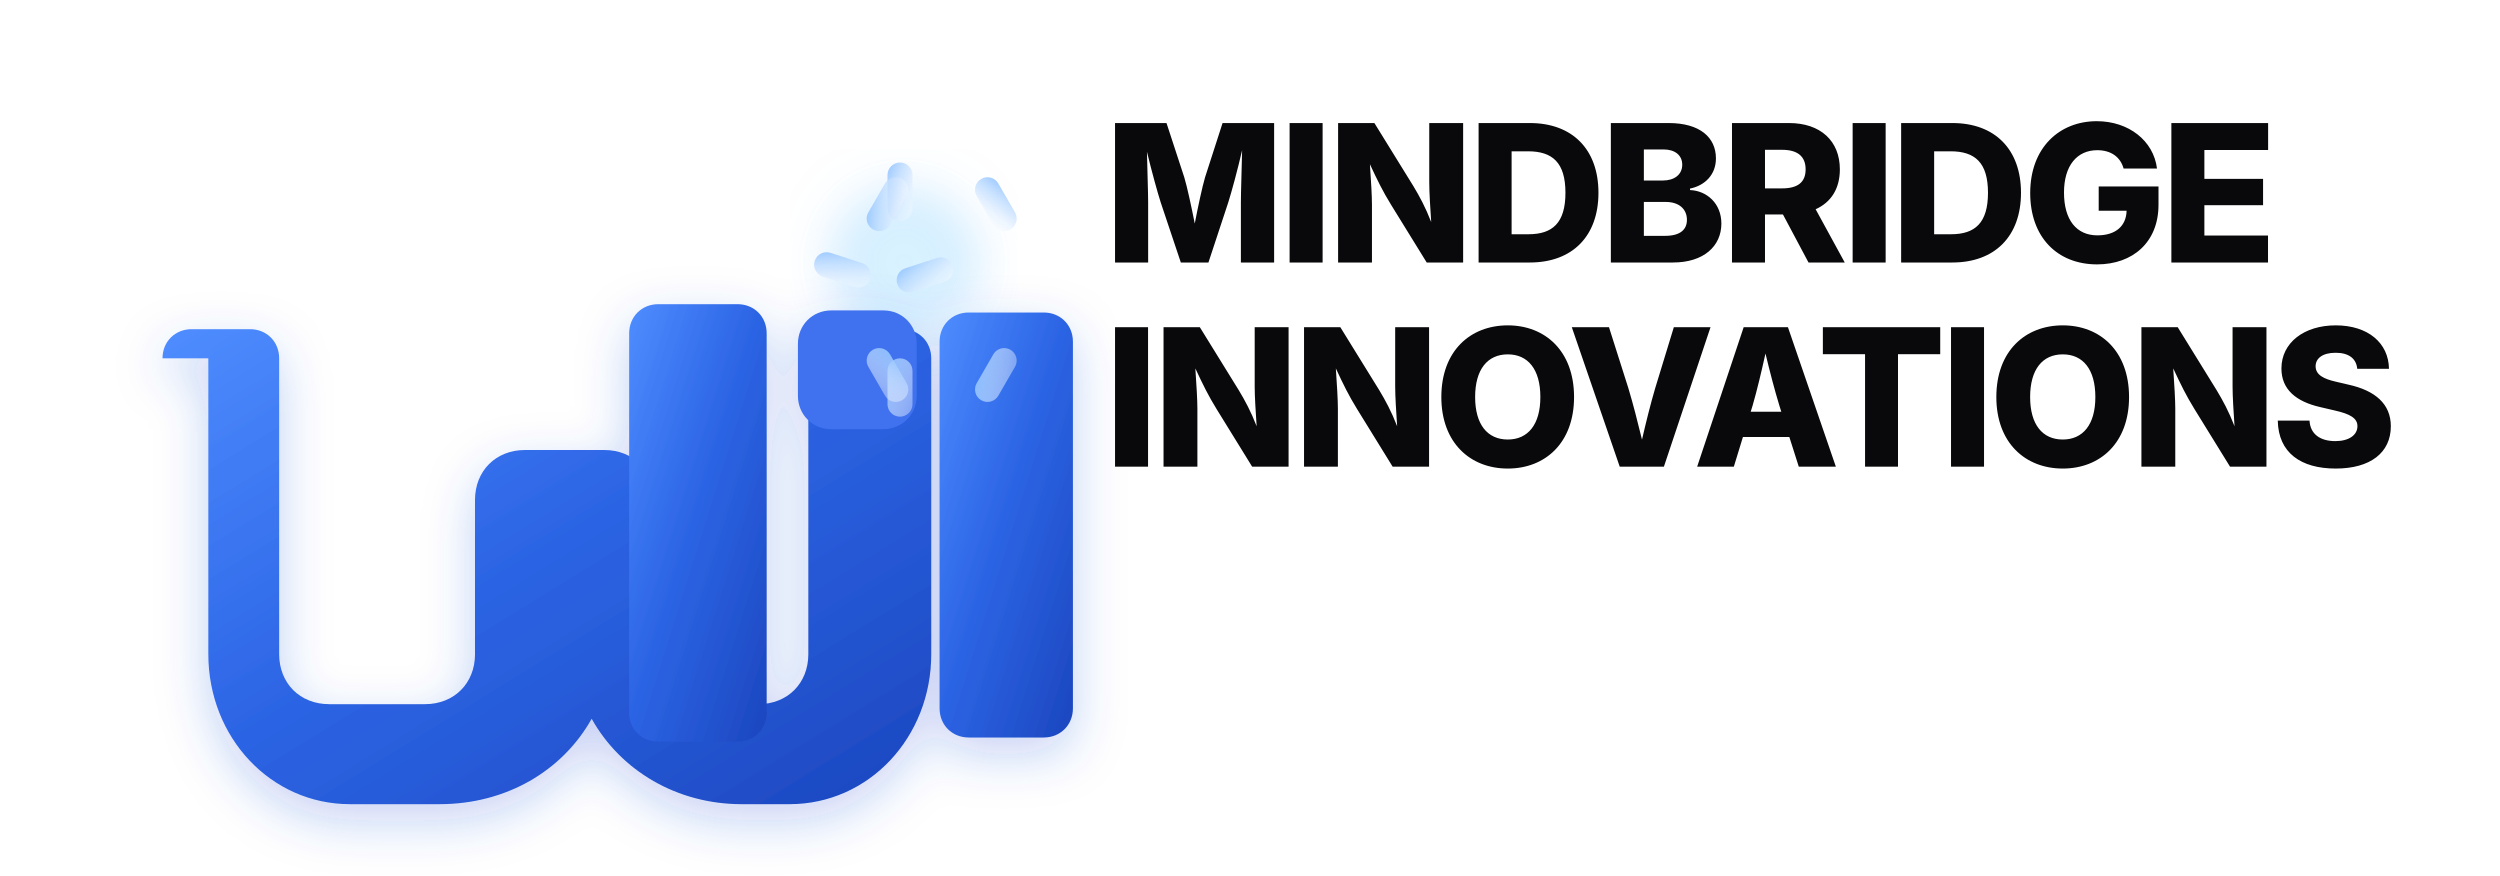
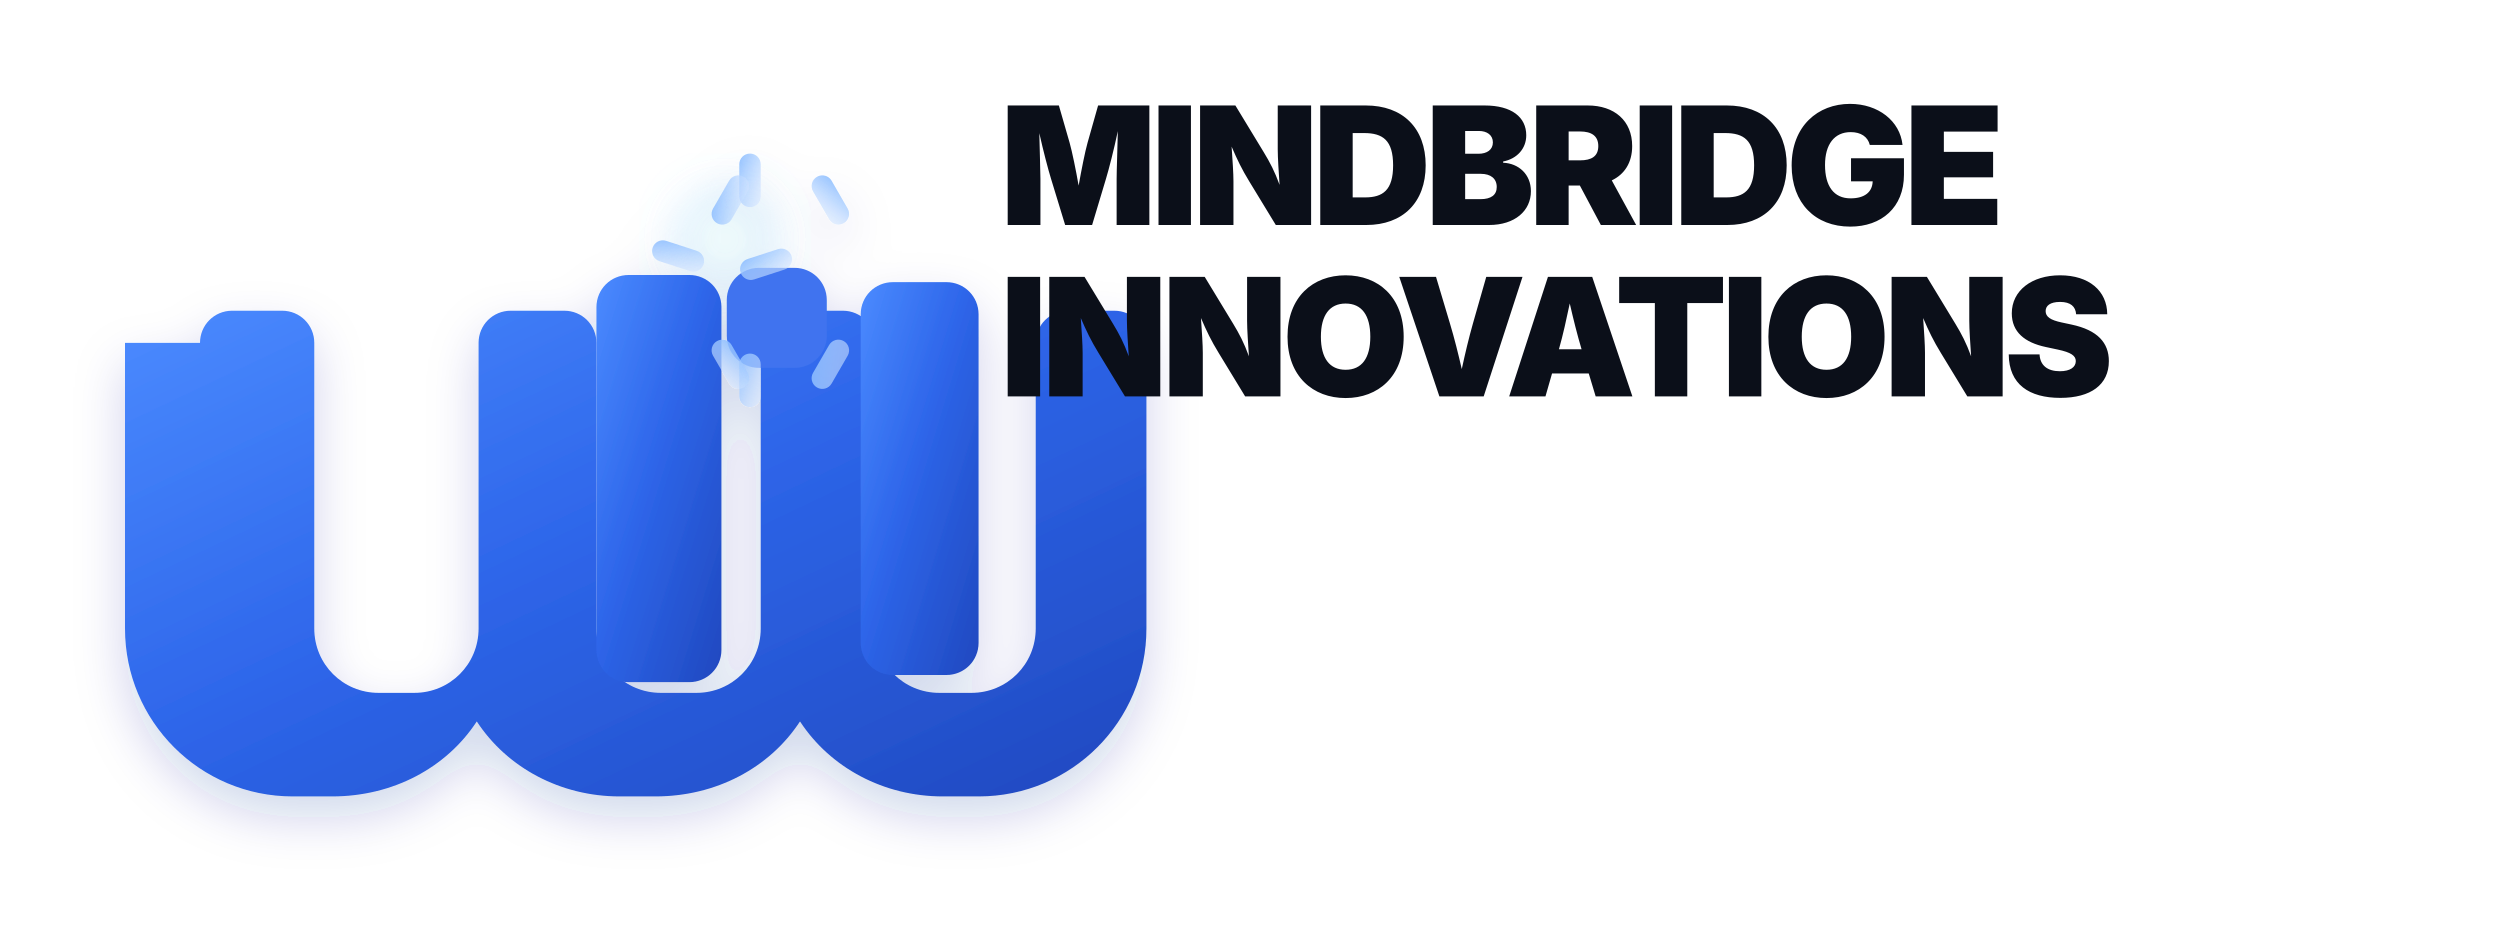
- <svg xmlns="http://www.w3.org/2000/svg" viewBox="0 0 1200 420" role="img" aria-labelledby="title desc">
+ <svg xmlns="http://www.w3.org/2000/svg" viewBox="0 0 1400 520" role="img" aria-labelledby="title desc">
  <defs>
-     <linearGradient id="blueGrad" x1="0%" y1="0%" x2="100%" y2="100%">
-       <stop offset="0%" stop-color="#4f8dff" />
-       <stop offset="45%" stop-color="#2d66e6" />
-       <stop offset="100%" stop-color="#1c46bf" />
+     <linearGradient id="mbiBlue" x1="0%" y1="0%" x2="100%" y2="100%">
+       <stop offset="0%" stop-color="#4b8bff" />
+       <stop offset="45%" stop-color="#2e66ea" />
+       <stop offset="100%" stop-color="#2048bf" />
    </linearGradient>
-     <linearGradient id="shineGrad" x1="0%" y1="0%" x2="100%" y2="100%">
-       <stop offset="0%" stop-color="#8fc1ff" stop-opacity="0.95" />
-       <stop offset="100%" stop-color="#ffffff" stop-opacity="0.35" />
+     <linearGradient id="mbiBlueSoft" x1="0%" y1="0%" x2="100%" y2="100%">
+       <stop offset="0%" stop-color="#88bbff" stop-opacity="0.9" />
+       <stop offset="100%" stop-color="#d7e7ff" stop-opacity="0.55" />
    </linearGradient>
-     <filter id="softShadow" x="-20%" y="-20%" width="140%" height="140%">
-       <feDropShadow dx="0" dy="8" stdDeviation="12" flood-color="#1d4ed8" flood-opacity="0.25" />
+     <filter id="shadow" x="-20%" y="-20%" width="140%" height="140%">
+       <feDropShadow dx="0" dy="12" stdDeviation="14" flood-color="#14329a" flood-opacity="0.18" />
    </filter>
-     <filter id="blurGlow" x="-30%" y="-30%" width="160%" height="160%">
-       <feGaussianBlur stdDeviation="12" result="blur" />
-       <feColorMatrix in="blur" type="matrix" values="1 0 0 0 0.10 0 1 0 0 0.30 0 0 1 0 0.90 0 0 0 0.55 0" />
+     <filter id="softGlow" x="-30%" y="-30%" width="160%" height="160%">
+       <feGaussianBlur stdDeviation="10" result="blur" />
+       <feColorMatrix in="blur" type="matrix" values="1 0 0 0 0.20 0 1 0 0 0.40 0 0 1 0 0.95 0 0 0 0.45 0" />
    </filter>
  </defs>
-   <rect width="1200" height="420" fill="none" />
-   <g transform="translate(42 54)">
-     <g filter="url(#blurGlow)" opacity="0.75">
-       <circle cx="392" cy="72" r="34" fill="#4f8dff" />
-       <circle cx="392" cy="72" r="18" fill="#9fc0ff" />
+   <rect width="1400" height="520" fill="none" />
+   <g transform="translate(72 58)" filter="url(#shadow)">
+     <g filter="url(#softGlow)" opacity="0.55">
+       <circle cx="334" cy="76" r="30" fill="#4b8bff" />
+       <circle cx="334" cy="76" r="14" fill="#d7e7ff" />
    </g>
-     <g filter="url(#softShadow)">
-       <path d="M36 118c0-8 6-14 14-14h28c8 0 14 6 14 14v142c0 14 10 24 24 24h46c14 0 24-10 24-24v-74c0-14 10-24 24-24h38c14 0 24 10 24 24v74c0 14 10 24 24 24h26c14 0 24-10 24-24V118c0-8 6-14 14-14h31c8 0 14 6 14 14v142c0 40-30 72-68 72h-23c-31 0-58-16-72-41-14 25-41 41-73 41h-43c-38 0-68-32-68-72V118z" fill="url(#blueGrad)" />
-       <path d="M274 92h38c8 0 14 6 14 14v182c0 8-6 14-14 14h-38c-8 0-14-6-14-14V106c0-8 6-14 14-14z" fill="url(#blueGrad)" />
-       <path d="M423 96h36c8 0 14 6 14 14v176c0 8-6 14-14 14h-36c-8 0-14-6-14-14V110c0-8 6-14 14-14z" fill="url(#blueGrad)" />
-       <path d="M382 95c9 0 16 7 16 16v25c0 9-7 16-16 16h-25c-9 0-16-7-16-16v-25c0-9 7-16 16-16h25z" fill="#3f72ef" />
-     </g>
-     <g opacity="0.98">
-       <g transform="translate(370 24)">
-         <rect x="14" y="0" width="12" height="28" rx="6" fill="url(#shineGrad)" />
-         <rect x="14" y="94" width="12" height="28" rx="6" fill="url(#shineGrad)" />
-         <rect x="0" y="14" width="28" height="12" rx="6" transform="rotate(-60 14 20)" fill="url(#shineGrad)" />
-         <rect x="0" y="96" width="28" height="12" rx="6" transform="rotate(60 14 102)" fill="url(#shineGrad)" />
-         <rect x="-22" y="48" width="28" height="12" rx="6" transform="rotate(18 0 54)" fill="url(#shineGrad)" />
-         <rect x="18" y="48" width="28" height="12" rx="6" transform="rotate(-18 32 54)" fill="url(#shineGrad)" />
-         <rect x="52" y="14" width="28" height="12" rx="6" transform="rotate(60 66 20)" fill="url(#shineGrad)" />
-         <rect x="52" y="96" width="28" height="12" rx="6" transform="rotate(-60 66 102)" fill="url(#shineGrad)" />
-       </g>
+     <path d="M40 134c0-10 8-18 18-18h28c10 0 18 8 18 18v160c0 20 16 36 36 36h20c20 0 36-16 36-36V134c0-10 8-18 18-18h30c10 0 18 8 18 18v160c0 20 16 36 36 36h20c20 0 36-16 36-36V134c0-10 8-18 18-18h28c10 0 18 8 18 18v160c0 20 16 36 36 36h18c20 0 36-16 36-36V134c0-10 8-18 18-18h26c10 0 18 8 18 18v160c0 52-42 94-94 94h-20c-33 0-63-16-80-42-17 26-47 42-81 42h-20c-33 0-63-16-80-42-17 26-47 42-81 42h-22c-52 0-94-42-94-94V134z" fill="url(#mbiBlue)" />
+     <path d="M280 96h34c10 0 18 8 18 18v192c0 10-8 18-18 18h-34c-10 0-18-8-18-18V114c0-10 8-18 18-18z" fill="url(#mbiBlue)" />
+     <path d="M428 100h30c10 0 18 8 18 18v184c0 10-8 18-18 18h-30c-10 0-18-8-18-18V118c0-10 8-18 18-18z" fill="url(#mbiBlue)" />
+     <rect x="335" y="92" width="56" height="56" rx="18" fill="#3f73ef" />
+     <g transform="translate(322 28)">
+       <rect x="20" y="0" width="12" height="30" rx="6" fill="url(#mbiBlueSoft)" />
+       <rect x="20" y="112" width="12" height="30" rx="6" fill="url(#mbiBlueSoft)" />
+       <rect x="0" y="20" width="30" height="12" rx="6" transform="rotate(-60 15 26)" fill="url(#mbiBlueSoft)" />
+       <rect x="0" y="112" width="30" height="12" rx="6" transform="rotate(60 15 118)" fill="url(#mbiBlueSoft)" />
+       <rect x="-30" y="56" width="30" height="12" rx="6" transform="rotate(18 0 62)" fill="url(#mbiBlueSoft)" />
+       <rect x="20" y="56" width="30" height="12" rx="6" transform="rotate(-18 35 62)" fill="url(#mbiBlueSoft)" />
+       <rect x="56" y="20" width="30" height="12" rx="6" transform="rotate(60 71 26)" fill="url(#mbiBlueSoft)" />
+       <rect x="56" y="112" width="30" height="12" rx="6" transform="rotate(-60 71 118)" fill="url(#mbiBlueSoft)" />
    </g>
  </g>
-   <g transform="translate(530 126)">
-     <text x="0" y="0" font-family="Inter, Arial, sans-serif" font-size="92" font-weight="800" letter-spacing="-3" fill="#09090b">MINDBRIDGE</text>
-     <text x="0" y="98" font-family="Inter, Arial, sans-serif" font-size="92" font-weight="800" letter-spacing="-3" fill="#09090b">INNOVATIONS</text>
+   <g transform="translate(560 126)">
+     <text x="0" y="0" font-family="Inter, Arial, sans-serif" font-size="92" font-weight="900" letter-spacing="-3.5" fill="#0b0f19">MINDBRIDGE</text>
+     <text x="0" y="96" font-family="Inter, Arial, sans-serif" font-size="92" font-weight="900" letter-spacing="-3.5" fill="#0b0f19">INNOVATIONS</text>
  </g>
</svg>
